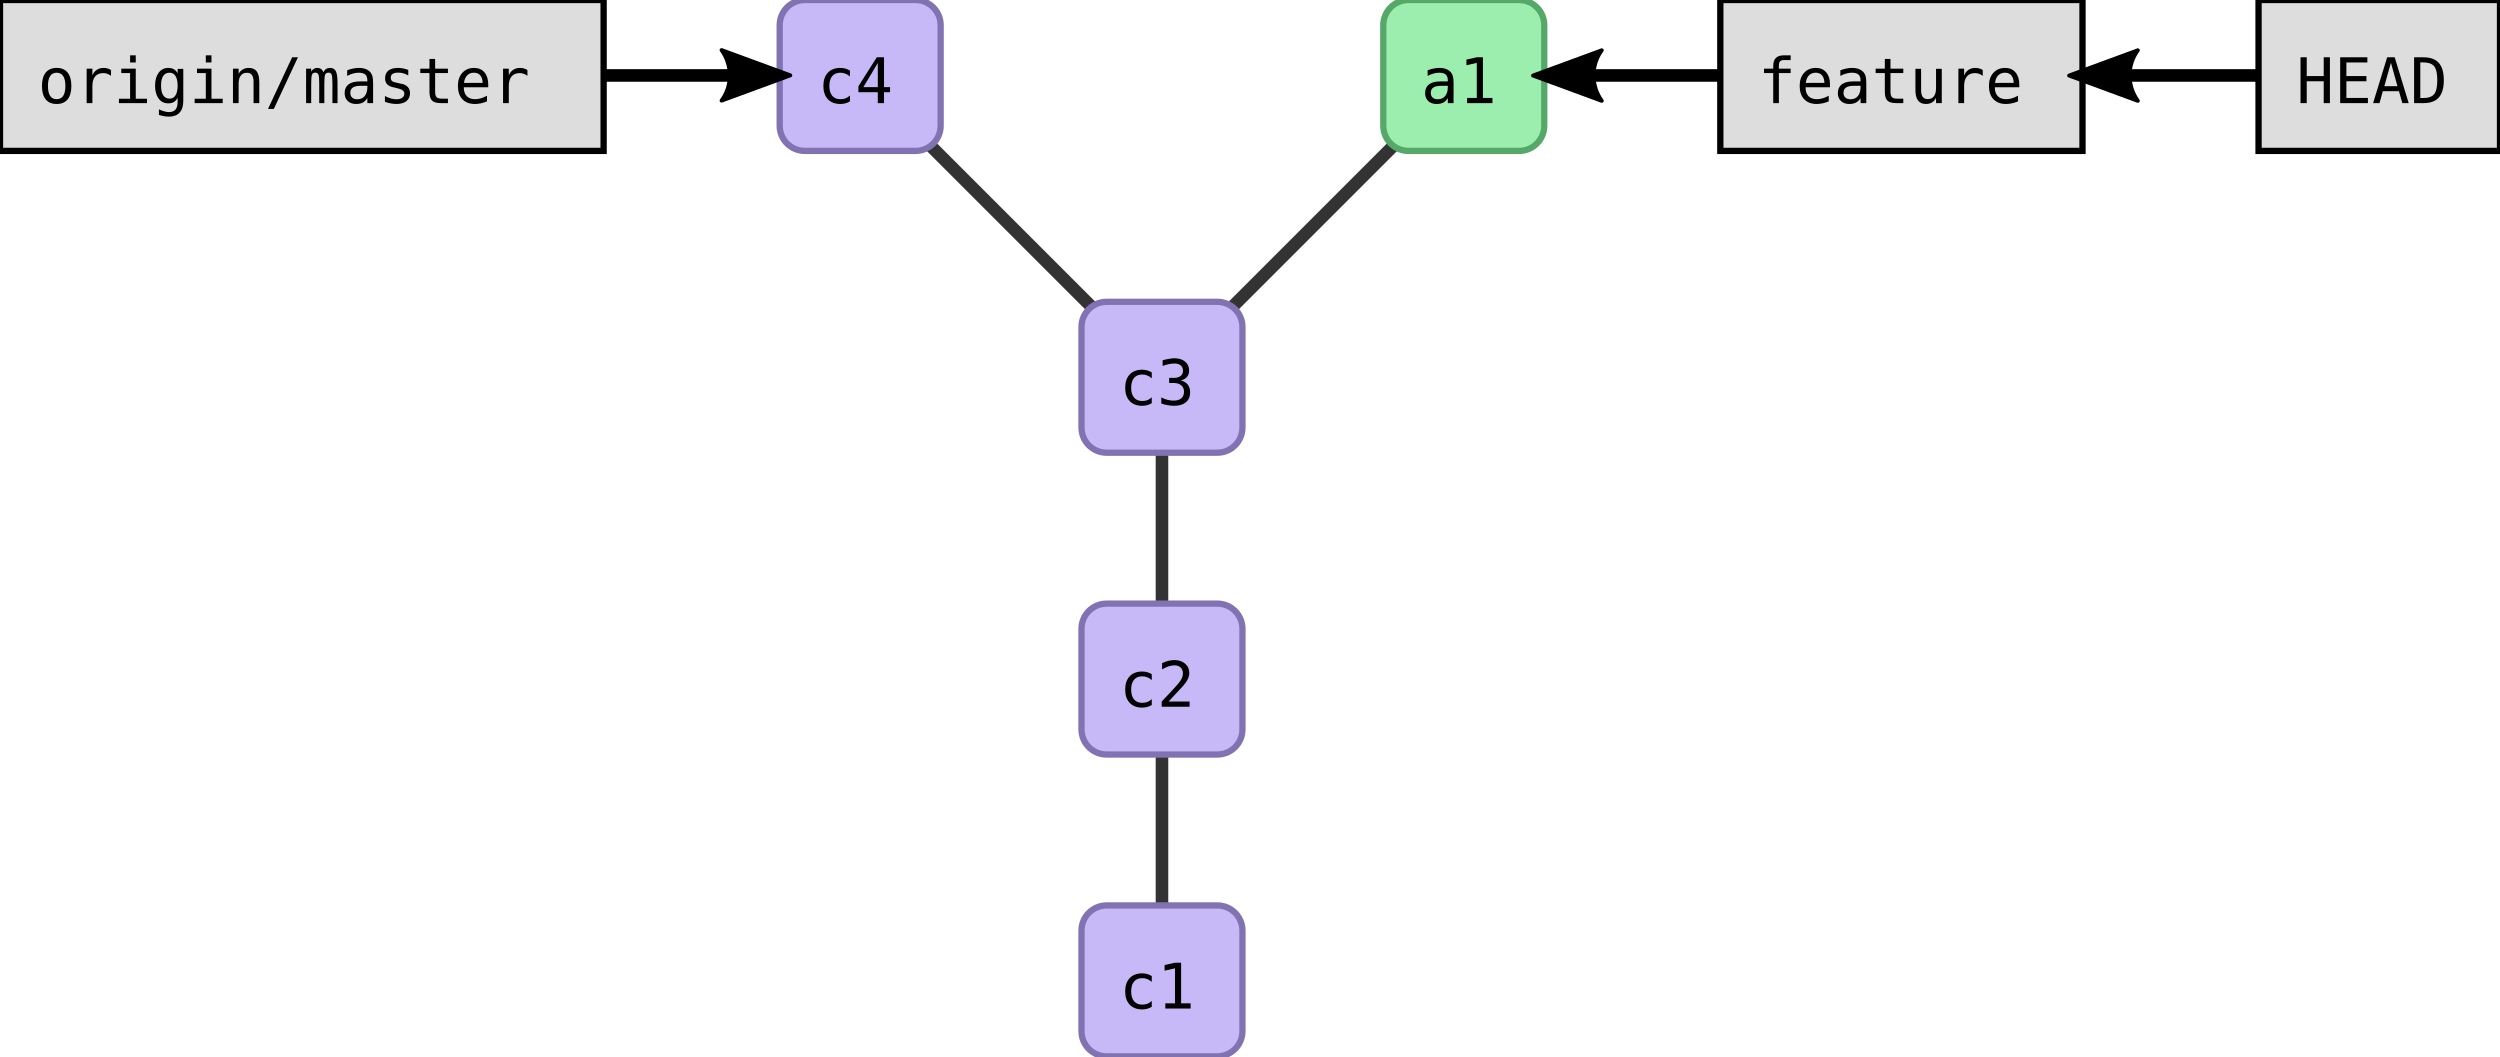
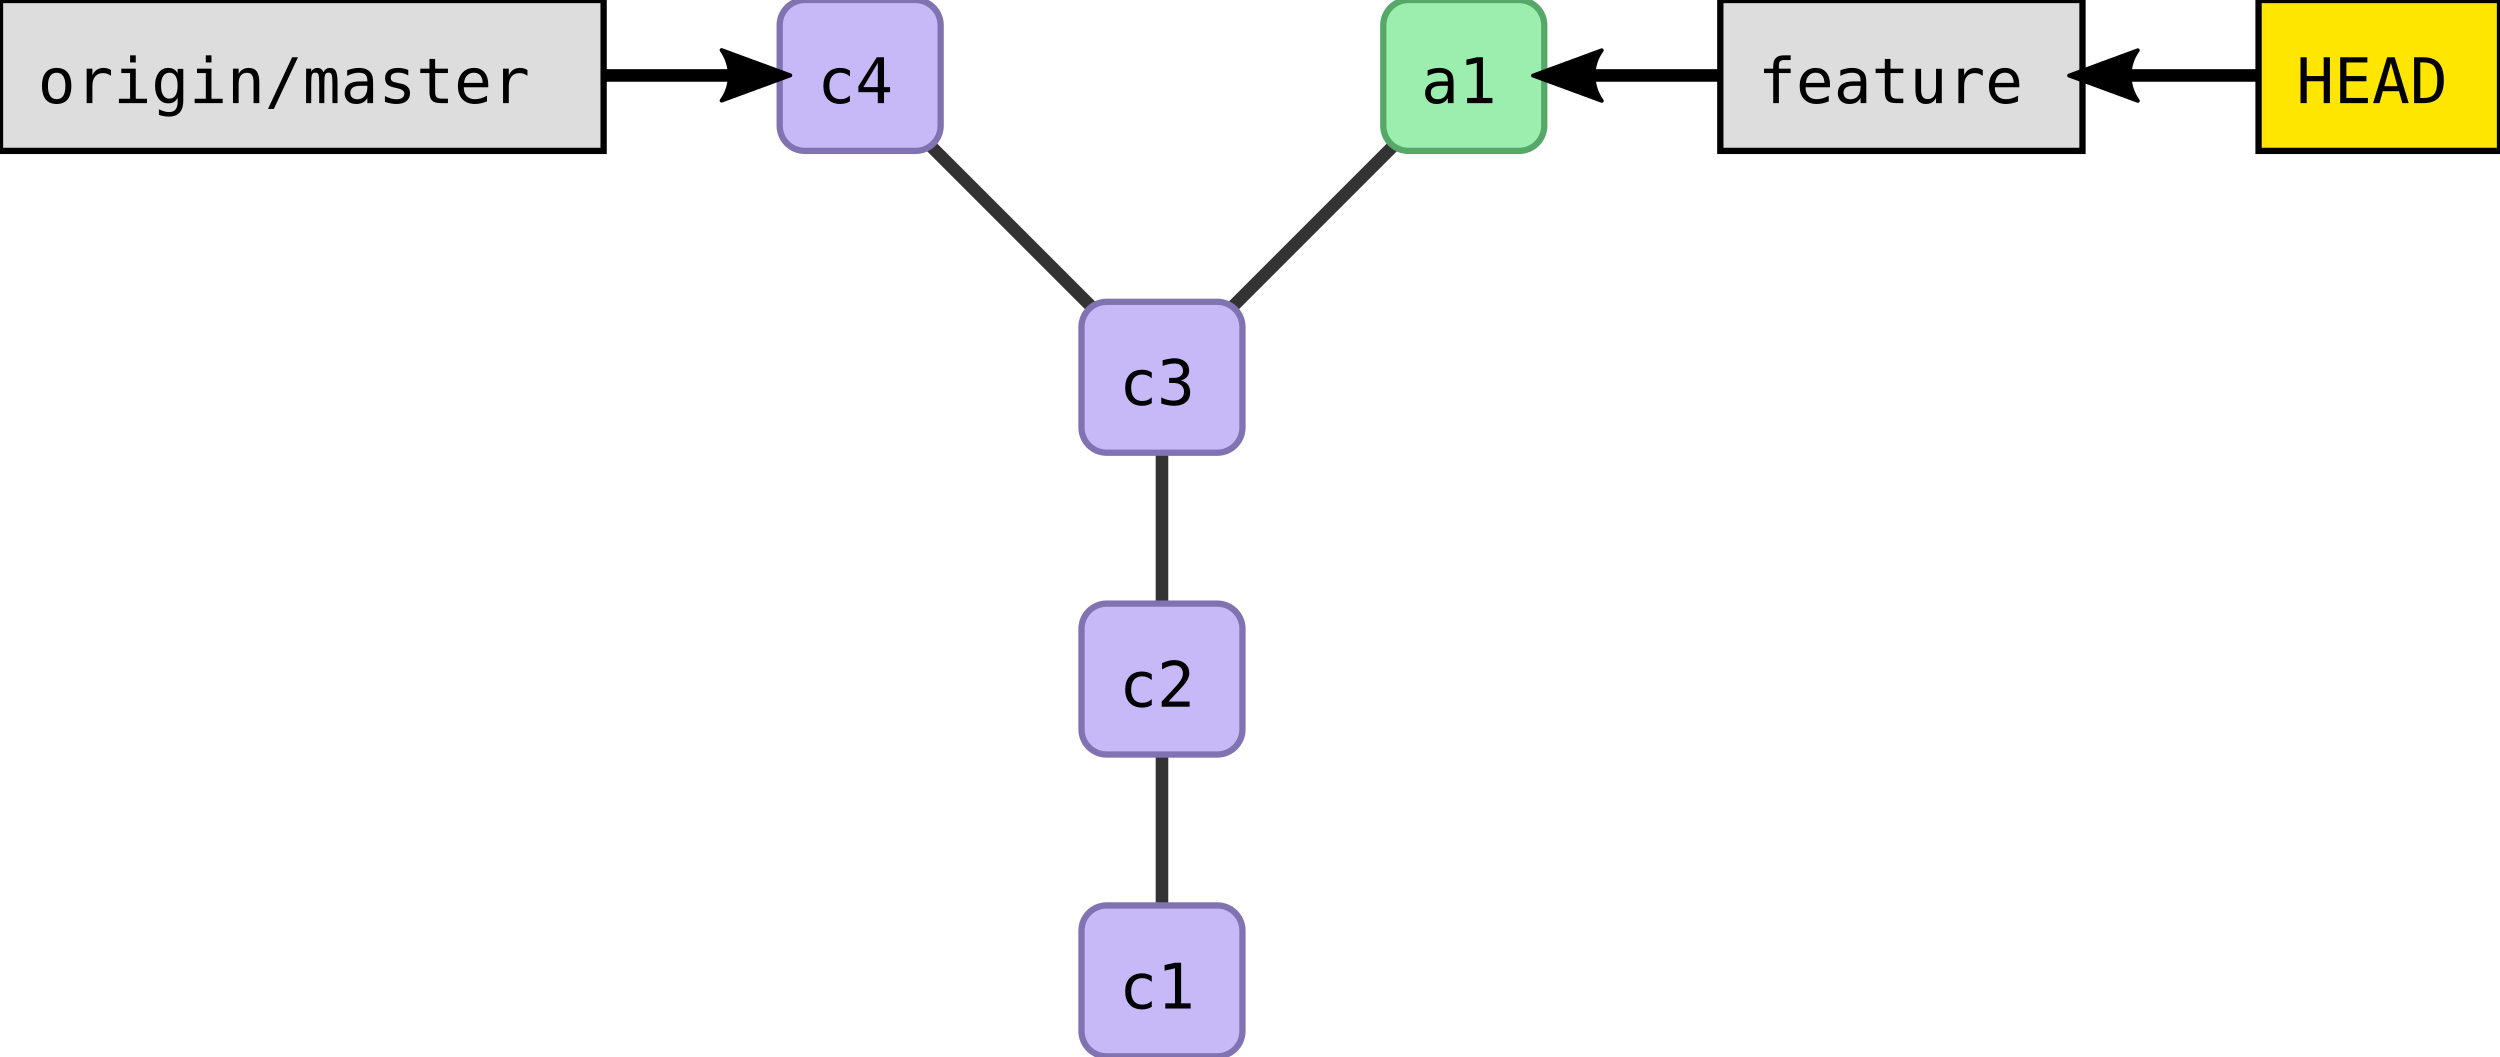
<svg xmlns="http://www.w3.org/2000/svg" width="497.0" height="210.0" id="svg2" version="1.1">
  <defs id="defs4">
    <marker orient="auto" refY="0.0" refX="0.0" id="fullmarker" style="overflow:visible;">
      <path style="opacity:1.0;fill:#000000;stroke:#000000;fill-rule:evenodd;stroke-width:0.625;stroke-linejoin:round;" d="M 8.719,4.034 L -2.207,0.016 L 8.719,-4.002 C 6.973,-1.63 6.983,1.616 8.719,4.034 z " transform="scale(0.5) rotate(180) translate(0,0)" />
    </marker>
    <marker orient="auto" refY="0.0" refX="0.0" id="ghostmarker" style="overflow:visible;">
      <path style="opacity:0.2;fill:#000000;stroke:#000000;fill-rule:evenodd;stroke-width:0.625;stroke-linejoin:round;" d="M 8.719,4.034 L -2.207,0.016 L 8.719,-4.002 C 6.973,-1.63 6.983,1.616 8.719,4.034 z " transform="scale(0.5) rotate(180) translate(0,0)" />
    </marker>
  </defs>
  <g transform="translate(215.0,180.0) rotate(0)" id="layer1">
+     <line x1="16.0" y1="-105.0" x2="-44.0" y2="-165.0" style="stroke:#000000;                         stroke-width:2.5;                         stroke-opacity:0.8" />
+     <line x1="16.0" y1="-105.0" x2="76.0" y2="-165.0" style="stroke:#000000;                         stroke-width:2.5;                         stroke-opacity:0.8" />
    <line x1="16.0" y1="-45.0" x2="16.0" y2="-105.0" style="stroke:#000000;                         stroke-width:2.5;                         stroke-opacity:0.8" />
    <line x1="16.0" y1="15.0" x2="16.0" y2="-45.0" style="stroke:#000000;                         stroke-width:2.5;                         stroke-opacity:0.8" />
-     <line x1="16.0" y1="-105.0" x2="76.0" y2="-165.0" style="stroke:#000000;                         stroke-width:2.5;                         stroke-opacity:0.8" />
-     <line x1="16.0" y1="-105.0" x2="-44.0" y2="-165.0" style="stroke:#000000;                         stroke-width:2.5;                         stroke-opacity:0.8" />
+     <rect style="fill:#c7b8f8;                         stroke:#8172B2;                         stroke-width:1.25;                         stroke-miterlimit:4;                         stroke-opacity:1.0;                         stroke-dasharray:none" width="32.0" height="30.0" x="-60.0" y="-180.0" ry="5.0" />
+     <text style="font-size:12.5px;                         font-style:normal;                         font-weight:normal;                         line-height:125%%;                         letter-spacing:0px;                         word-spacing:0px;                         fill:#000000;                         fill-opacity:1.0;                         stroke:none;                         font-family:DejaVu Sans Mono" x="-52.5" y="-159.5">c4</text>
+     <rect style="fill:#c7b8f8;                         stroke:#8172B2;                         stroke-width:1.25;                         stroke-miterlimit:4;                         stroke-opacity:1.0;                         stroke-dasharray:none" width="32.0" height="30.0" x="0.0" y="-120.0" ry="5.0" />
+     <text style="font-size:12.5px;                         font-style:normal;                         font-weight:normal;                         line-height:125%%;                         letter-spacing:0px;                         word-spacing:0px;                         fill:#000000;                         fill-opacity:1.0;                         stroke:none;                         font-family:DejaVu Sans Mono" x="7.5" y="-99.5">c3</text>
    <rect style="fill:#c7b8f8;                         stroke:#8172B2;                         stroke-width:1.25;                         stroke-miterlimit:4;                         stroke-opacity:1.0;                         stroke-dasharray:none" width="32.0" height="30.0" x="0.0" y="-60.0" ry="5.0" />
    <text style="font-size:12.5px;                         font-style:normal;                         font-weight:normal;                         line-height:125%%;                         letter-spacing:0px;                         word-spacing:0px;                         fill:#000000;                         fill-opacity:1.0;                         stroke:none;                         font-family:DejaVu Sans Mono" x="7.5" y="-39.5">c2</text>
    <rect style="fill:#c7b8f8;                         stroke:#8172B2;                         stroke-width:1.25;                         stroke-miterlimit:4;                         stroke-opacity:1.0;                         stroke-dasharray:none" width="32.0" height="30.0" x="0.0" y="0.0" ry="5.0" />
    <text style="font-size:12.5px;                         font-style:normal;                         font-weight:normal;                         line-height:125%%;                         letter-spacing:0px;                         word-spacing:0px;                         fill:#000000;                         fill-opacity:1.0;                         stroke:none;                         font-family:DejaVu Sans Mono" x="7.5" y="20.5">c1</text>
-     <rect style="fill:#c7b8f8;                         stroke:#8172B2;                         stroke-width:1.25;                         stroke-miterlimit:4;                         stroke-opacity:1.0;                         stroke-dasharray:none" width="32.0" height="30.0" x="0.0" y="-120.0" ry="5.0" />
-     <text style="font-size:12.5px;                         font-style:normal;                         font-weight:normal;                         line-height:125%%;                         letter-spacing:0px;                         word-spacing:0px;                         fill:#000000;                         fill-opacity:1.0;                         stroke:none;                         font-family:DejaVu Sans Mono" x="7.5" y="-99.5">c3</text>
    <rect style="fill:#9beeae;                         stroke:#55A868;                         stroke-width:1.25;                         stroke-miterlimit:4;                         stroke-opacity:1.0;                         stroke-dasharray:none" width="32.0" height="30.0" x="60.0" y="-180.0" ry="5.0" />
    <text style="font-size:12.5px;                         font-style:normal;                         font-weight:normal;                         line-height:125%%;                         letter-spacing:0px;                         word-spacing:0px;                         fill:#000000;                         fill-opacity:1.0;                         stroke:none;                         font-family:DejaVu Sans Mono" x="67.5" y="-159.5">a1</text>
-     <rect style="fill:#c7b8f8;                         stroke:#8172B2;                         stroke-width:1.25;                         stroke-miterlimit:4;                         stroke-opacity:1.0;                         stroke-dasharray:none" width="32.0" height="30.0" x="-60.0" y="-180.0" ry="5.0" />
-     <text style="font-size:12.5px;                         font-style:normal;                         font-weight:normal;                         line-height:125%%;                         letter-spacing:0px;                         word-spacing:0px;                         fill:#000000;                         fill-opacity:1.0;                         stroke:none;                         font-family:DejaVu Sans Mono" x="-52.5" y="-159.5">c4</text>
-     <path style="fill:none;                  stroke:#000000;                  stroke-width:2.5;                  stroke-linecap:butt;                  stroke-linejoin:miter;                  stroke-opacity:1.0;                  marker-end:url(#fullmarker);                  stroke-miterlimit:4;                  stroke-dasharray:none" d="M -155.0,-165.0 -60.65,-165.0" />
-     <rect style="fill:#dddddd;                         stroke:#000000;                         stroke-width:1.25;                         stroke-miterlimit:4;                         stroke-opacity:1.0;                         stroke-dasharray:none" width="120.0" height="30.0" x="-215.0" y="-180.0" ry="0.0" />
-     <text style="font-size:12.5px;                         font-style:normal;                         font-weight:normal;                         line-height:125%%;                         letter-spacing:0px;                         word-spacing:0px;                         fill:#000000;                         fill-opacity:1.0;                         stroke:none;                         font-family:DejaVu Sans Mono" x="-207.5" y="-159.5">origin/master</text>
    <path style="fill:none;                  stroke:#000000;                  stroke-width:2.5;                  stroke-linecap:butt;                  stroke-linejoin:miter;                  stroke-opacity:1.0;                  marker-end:url(#fullmarker);                  stroke-miterlimit:4;                  stroke-dasharray:none" d="M 163.0,-165.0 92.53,-165.0" />
    <rect style="fill:#dddddd;                         stroke:#000000;                         stroke-width:1.25;                         stroke-miterlimit:4;                         stroke-opacity:1.0;                         stroke-dasharray:none" width="72.0" height="30.0" x="127.0" y="-180.0" ry="0.0" />
    <text style="font-size:12.5px;                         font-style:normal;                         font-weight:normal;                         line-height:125%%;                         letter-spacing:0px;                         word-spacing:0px;                         fill:#000000;                         fill-opacity:1.0;                         stroke:none;                         font-family:DejaVu Sans Mono" x="134.5" y="-159.5">feature</text>
    <path style="fill:none;                  stroke:#000000;                  stroke-width:2.5;                  stroke-linecap:butt;                  stroke-linejoin:miter;                  stroke-opacity:1.0;                  marker-end:url(#fullmarker);                  stroke-miterlimit:4;                  stroke-dasharray:none" d="M 258.0,-165.0 199.1,-165.0" />
-     <rect style="fill:#dddddd;                         stroke:#000000;                         stroke-width:1.25;                         stroke-miterlimit:4;                         stroke-opacity:1.0;                         stroke-dasharray:none" width="48.0" height="30.0" x="234.0" y="-180.0" ry="0.0" />
+     <rect style="fill:#ffe600;                         stroke:#000000;                         stroke-width:1.25;                         stroke-miterlimit:4;                         stroke-opacity:1.0;                         stroke-dasharray:none" width="48.0" height="30.0" x="234.0" y="-180.0" ry="0.0" />
    <text style="font-size:12.5px;                         font-style:normal;                         font-weight:normal;                         line-height:125%%;                         letter-spacing:0px;                         word-spacing:0px;                         fill:#000000;                         fill-opacity:1.0;                         stroke:none;                         font-family:DejaVu Sans Mono" x="241.5" y="-159.5">HEAD</text>
+     <path style="fill:none;                  stroke:#000000;                  stroke-width:2.5;                  stroke-linecap:butt;                  stroke-linejoin:miter;                  stroke-opacity:1.0;                  marker-end:url(#fullmarker);                  stroke-miterlimit:4;                  stroke-dasharray:none" d="M -155.0,-165.0 -60.65,-165.0" />
+     <rect style="fill:#dddddd;                         stroke:#000000;                         stroke-width:1.25;                         stroke-miterlimit:4;                         stroke-opacity:1.0;                         stroke-dasharray:none" width="120.0" height="30.0" x="-215.0" y="-180.0" ry="0.0" />
+     <text style="font-size:12.5px;                         font-style:normal;                         font-weight:normal;                         line-height:125%%;                         letter-spacing:0px;                         word-spacing:0px;                         fill:#000000;                         fill-opacity:1.0;                         stroke:none;                         font-family:DejaVu Sans Mono" x="-207.5" y="-159.5">origin/master</text>
  </g>
</svg>
